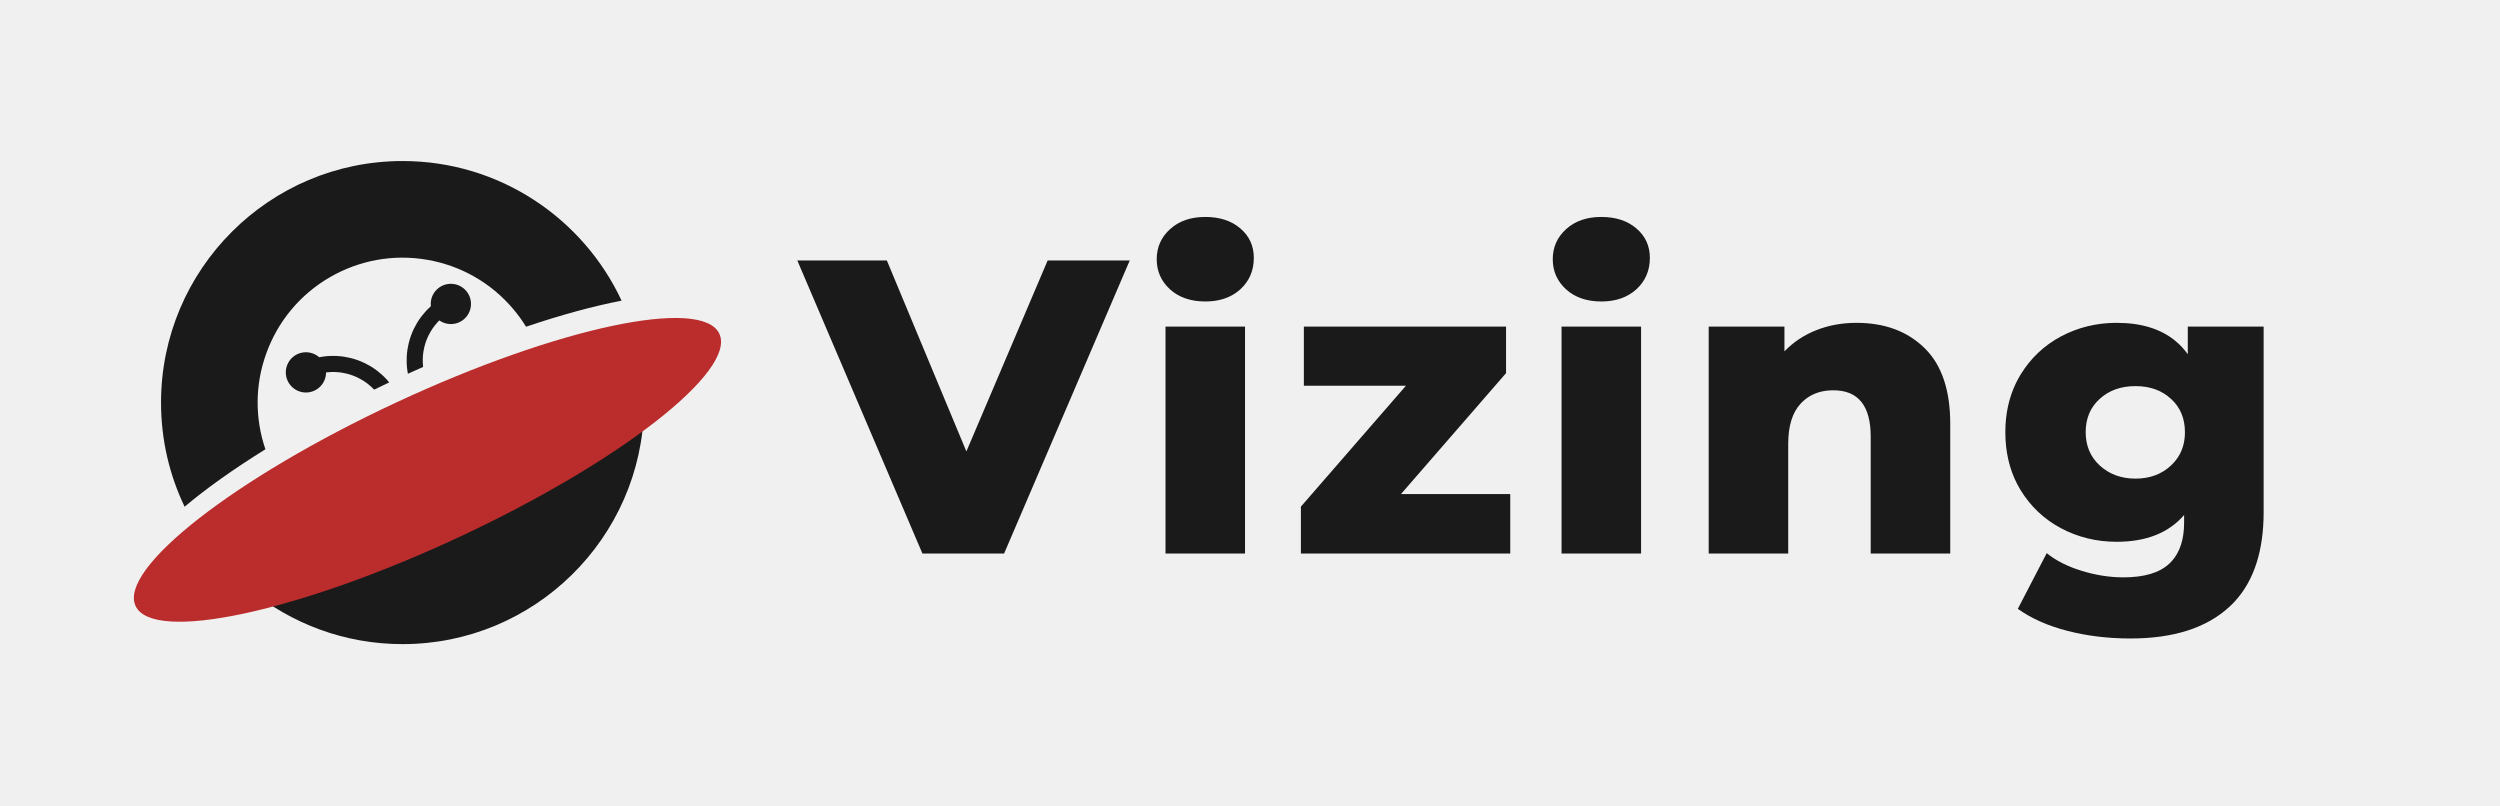
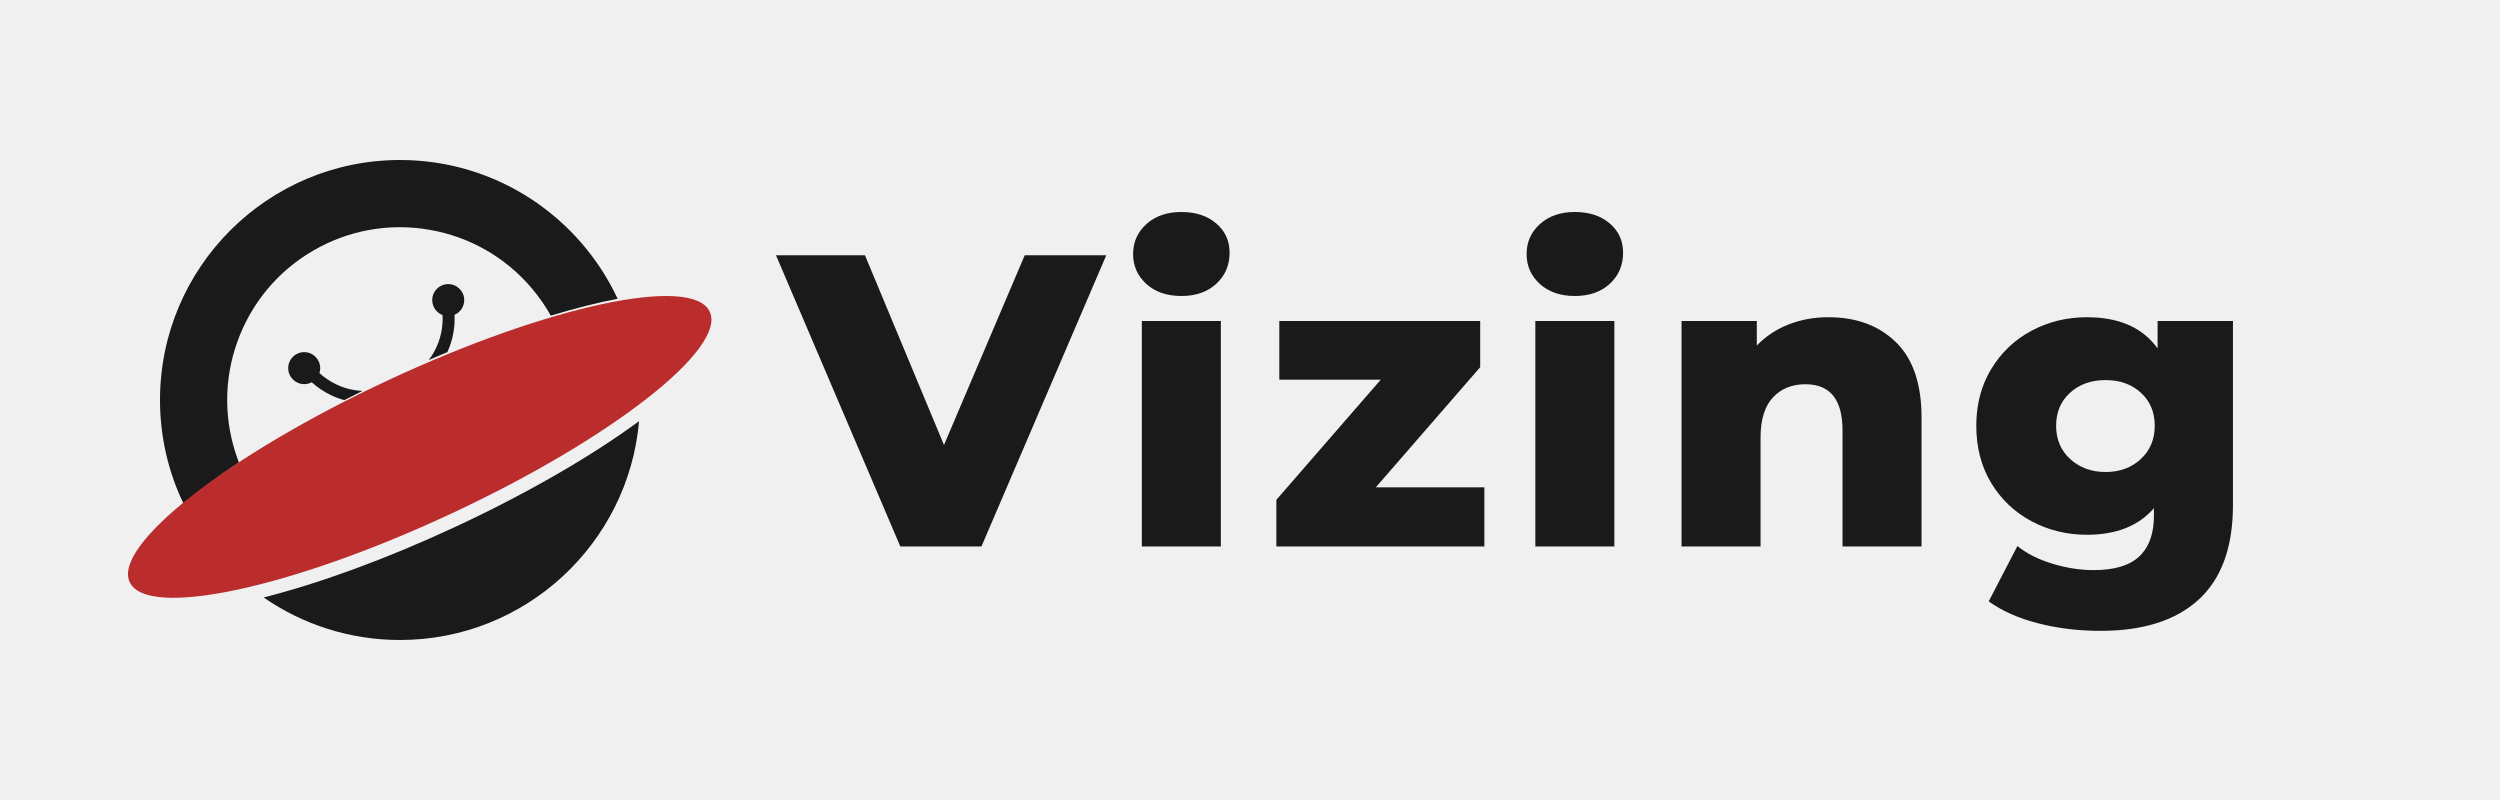
- <svg xmlns="http://www.w3.org/2000/svg" width="621" height="200" viewBox="0 0 621 200" fill="none">
+ <svg xmlns="http://www.w3.org/2000/svg" width="625" height="200" viewBox="0 0 625 200" fill="none">
  <defs />
-   <rect id="Vizing-白底" width="621" height="200" fill="#FFFFFF" fill-opacity="0" />
-   <path id="Vizing" d="M290.654 71.891C292.872 73.888 295.783 74.887 299.389 74.887Q303.86 74.887 306.908 72.804L306.908 72.804Q307.547 72.367 308.123 71.84C310.341 69.792 311.449 67.202 311.449 64.07C311.449 61.091 310.341 58.653 308.123 56.758C305.905 54.845 302.994 53.889 299.389 53.889C295.783 53.889 292.872 54.895 290.654 56.91C288.437 58.907 287.328 61.404 287.328 64.4C287.328 67.38 288.437 69.876 290.654 71.891ZM389.03 71.891C391.248 73.888 394.159 74.887 397.765 74.887C401.37 74.887 404.281 73.871 406.499 71.84C408.717 69.792 409.825 67.202 409.825 64.07C409.825 61.091 408.717 58.653 406.499 56.758C404.281 54.845 401.37 53.889 397.765 53.889C394.159 53.889 391.248 54.895 389.03 56.91C386.812 58.907 385.704 61.404 385.704 64.4C385.704 67.38 386.812 69.876 389.03 71.891ZM280.623 64.705L249.418 137.5L229.131 137.5L198.053 64.705L220.295 64.705L240.049 112.135L260.234 64.705L280.623 64.705ZM461.154 80.193C468.146 80.193 473.773 82.275 478.039 86.439Q478.154 86.552 478.267 86.665Q484.438 92.911 484.438 105.254L484.438 137.5L464.684 137.5L464.684 108.479C464.684 100.794 461.595 96.951 455.416 96.951Q451.987 96.951 449.474 98.468Q448.264 99.197 447.266 100.277C445.218 102.495 444.193 105.821 444.193 110.256L444.193 137.5L424.439 137.5L424.439 81.133L443.254 81.133L443.254 87.277C445.472 84.976 448.104 83.224 451.15 82.022C454.215 80.803 457.549 80.193 461.154 80.193ZM562.288 127.191L562.288 81.133L543.448 81.133L543.448 87.988Q542.102 86.117 540.383 84.695Q534.942 80.193 525.776 80.193C520.783 80.193 516.171 81.319 511.938 83.57C507.724 85.821 504.364 89.013 501.858 93.143Q501.259 94.139 500.755 95.182Q498.126 100.624 498.126 107.336Q498.126 114.552 501.07 120.245Q501.441 120.963 501.858 121.656C504.364 125.77 507.724 128.952 511.938 131.203C516.171 133.454 520.783 134.58 525.776 134.58C533.123 134.58 538.709 132.362 542.534 127.928L542.534 129.807Q542.534 136.017 539.443 139.415Q539.173 139.712 538.878 139.988Q535.247 143.416 527.452 143.416C524.05 143.416 520.597 142.874 517.093 141.791C513.589 140.725 510.694 139.261 508.409 137.398L501.224 151.236C504.626 153.657 508.757 155.485 513.614 156.721C518.473 157.974 523.669 158.6 529.204 158.6Q545.226 158.6 553.757 150.754Q554.455 150.111 555.097 149.417Q562.288 141.622 562.288 127.191ZM309.266 81.133L289.512 81.133L289.512 137.5L309.266 137.5L309.266 81.133ZM375.144 122.723L375.144 137.5L323.144 137.5L323.144 125.846L349.245 95.809L323.88 95.809L323.88 81.133L374.103 81.133L374.103 92.686L348.001 122.723L375.144 122.723ZM407.642 81.133L387.888 81.133L387.888 137.5L407.642 137.5L407.642 81.133ZM539.233 115.664C536.915 117.813 533.986 118.889 530.448 118.889C526.928 118.889 523.982 117.813 521.612 115.664C519.26 113.515 518.083 110.738 518.083 107.336C518.083 103.934 519.243 101.183 521.562 99.084C523.881 96.968 526.843 95.91 530.448 95.91C534.054 95.91 536.999 96.968 539.284 99.084C541.587 101.183 542.737 103.934 542.737 107.336Q542.737 110.432 541.448 112.836Q540.612 114.396 539.233 115.664Z" fill="#1A1A1A" fill-opacity="1" fill-rule="evenodd" />
-   <path id="减去顶层" d="M154.402 74.685C144.846 54.209 124.064 40 100 40C66.893 40 40 66.893 40 100C40 109.26 42.103 118.034 45.859 125.869C51.174 121.381 57.983 116.531 65.929 111.601C63.367 104.099 63.252 95.707 66.18 87.689C68.971 80.006 74.376 73.225 82.005 68.83C89.082 64.738 97.581 63.019 106.251 64.556C114.303 65.97 121.919 70.115 127.571 76.865C128.705 78.215 129.742 79.649 130.671 81.156C139.442 78.198 147.49 76.012 154.402 74.685ZM159.99 101.088C151.985 107.013 141.834 113.342 130.246 119.521C129.44 120.765 128.549 121.972 127.57 123.136C122.32 129.401 114.922 133.924 106.249 135.445C102.651 136.082 98.947 136.176 95.272 135.691C82.94 140.559 71.5 144.169 61.889 146.324C72.257 154.866 85.535 160 100 160C132.743 160 159.409 133.694 159.99 101.088Z" clip-rule="evenodd" fill="#1A1A1A" fill-opacity="1" fill-rule="evenodd" />
-   <path id="减去顶层" d="M111.994 70.499C109.232 70.499 106.994 72.737 106.994 75.499C106.994 75.691 107.005 75.881 107.026 76.067C106.982 76.106 106.939 76.145 106.896 76.185L106.895 76.186L106.895 76.186C106.462 76.58 106.048 76.995 105.653 77.432C105.315 77.807 104.994 78.194 104.689 78.595C104.292 79.118 103.923 79.662 103.583 80.228C103.308 80.689 103.053 81.159 102.819 81.641C102.551 82.195 102.311 82.763 102.099 83.345C101.887 83.927 101.706 84.517 101.556 85.114C101.425 85.633 101.317 86.156 101.233 86.686C101.129 87.339 101.062 87.993 101.03 88.648C101.006 89.151 101.003 89.655 101.021 90.16C101.042 90.748 101.093 91.332 101.171 91.913C101.213 92.223 101.263 92.532 101.321 92.84C102.588 92.264 103.849 91.698 105.104 91.144C105.061 90.772 105.032 90.394 105.019 90.015C105.005 89.641 105.007 89.266 105.023 88.893C105.047 88.365 105.1 87.84 105.184 87.315C105.248 86.911 105.329 86.512 105.428 86.117C105.546 85.643 105.689 85.175 105.857 84.713C106.025 84.251 106.217 83.801 106.431 83.361C106.609 82.995 106.804 82.637 107.014 82.286C107.287 81.831 107.584 81.394 107.904 80.976C108.132 80.679 108.371 80.391 108.623 80.112C108.784 79.934 108.949 79.759 109.119 79.59C109.932 80.163 110.924 80.499 111.994 80.499C114.756 80.499 116.994 78.261 116.994 75.499C116.994 72.737 114.756 70.499 111.994 70.499ZM96.686 94.99C95.426 95.586 94.179 96.185 92.943 96.787C92.69 96.52 92.426 96.263 92.15 96.014C91.872 95.762 91.585 95.522 91.288 95.296C90.869 94.975 90.432 94.678 89.977 94.404C89.626 94.194 89.268 94 88.901 93.821C88.462 93.607 88.012 93.416 87.55 93.248C87.088 93.08 86.62 92.936 86.145 92.818C85.751 92.72 85.352 92.639 84.947 92.574C84.424 92.49 83.897 92.438 83.371 92.414C82.997 92.397 82.623 92.395 82.248 92.409C81.826 92.425 81.408 92.458 80.994 92.511C80.988 95.267 78.752 97.499 75.994 97.499C73.232 97.499 70.994 95.261 70.994 92.499C70.994 89.737 73.232 87.499 75.994 87.499C77.256 87.499 78.409 87.967 79.289 88.738C79.641 88.669 79.994 88.609 80.35 88.561C80.93 88.483 81.515 88.433 82.103 88.412C82.607 88.394 83.111 88.397 83.614 88.421C84.269 88.452 84.924 88.519 85.576 88.624C86.106 88.708 86.63 88.815 87.148 88.946C87.746 89.097 88.336 89.277 88.918 89.489C89.5 89.701 90.068 89.941 90.622 90.21C91.103 90.443 91.574 90.698 92.034 90.974C92.601 91.314 93.144 91.683 93.668 92.08C94.068 92.385 94.456 92.706 94.831 93.044C95.268 93.439 95.684 93.853 96.077 94.286C96.286 94.516 96.488 94.75 96.686 94.99Z" clip-rule="evenodd" fill="#1A1A1A" fill-opacity="1" fill-rule="evenodd" />
-   <path id="矢量 15" d="M33.676 150.522C29.369 141.289 58.34 118.666 98.384 99.993C138.427 81.321 174.378 73.67 178.685 82.903C182.99 92.138 154.021 114.762 113.978 133.434C73.934 152.106 37.981 159.757 33.676 150.522Z" fill="#BB2C2C" fill-opacity="1" fill-rule="evenodd" />
+   <rect id="Vizing-白底" width="625" height="200" fill="#FFFFFF" fill-opacity="0" />
+   <path id="减去顶层" d="M65.907 149.361C75.593 156.068 87.342 159.999 100 159.999C131.327 159.999 157.09 135.921 159.77 105.283C148.225 113.787 132.286 123.109 114.052 131.612C96.428 139.83 79.597 145.913 65.907 149.361Z" clip-rule="evenodd" fill="#1A1A1A" fill-opacity="1" fill-rule="evenodd" />
+   <path id="减去顶层" d="M154.404 74.688C149.383 75.652 143.762 77.071 137.701 78.909C136.37 76.539 134.823 74.307 133.086 72.238C126.303 64.139 117.163 59.164 107.501 57.467C97.098 55.622 86.898 57.685 78.406 62.596C69.251 67.87 62.765 76.007 59.415 85.228C55.792 95.152 56.054 105.555 59.415 114.771C59.516 115.05 59.619 115.327 59.726 115.603C54.404 119.149 49.737 122.612 45.866 125.884C42.106 118.045 40 109.266 40 100C40 66.893 66.893 40 100 40C124.065 40 144.848 54.21 154.404 74.688Z" clip-rule="evenodd" fill="#1A1A1A" fill-opacity="1" fill-rule="evenodd" />
+   <path id="减去顶层" d="M112.058 71.025C109.849 71.025 108.058 72.816 108.058 75.025C108.058 76.732 109.127 78.189 110.632 78.764C110.705 80.079 110.623 81.385 110.396 82.658C109.908 85.429 108.773 87.924 107.174 90.016C108.741 89.335 110.3 88.671 111.847 88.026C112.561 86.465 113.061 84.836 113.351 83.181C113.617 81.672 113.706 80.172 113.633 78.703C115.059 78.092 116.058 76.675 116.058 75.025C116.058 72.816 114.267 71.025 112.058 71.025ZM86.081 100.037C87.572 99.265 89.086 98.496 90.62 97.731C88.251 97.63 85.984 97.033 83.936 96.033C82.411 95.293 81.048 94.353 79.861 93.263C79.986 92.875 80.054 92.462 80.054 92.033C80.054 89.824 78.263 88.033 76.054 88.033C73.845 88.033 72.054 89.824 72.054 92.033C72.054 94.242 73.845 96.033 76.054 96.033C76.733 96.033 77.373 95.864 77.933 95.565C79.353 96.853 80.935 97.912 82.621 98.73C83.752 99.28 84.91 99.715 86.081 100.037Z" clip-rule="evenodd" fill="#1A1A1A" fill-opacity="1" fill-rule="evenodd" />
+   <path id="矢量 15" d="M32.424 145.536C28.117 136.303 57.088 113.68 97.132 95.007C137.175 76.335 173.126 68.684 177.433 77.917C181.738 87.151 152.769 109.775 112.726 128.447C72.682 147.12 36.73 154.771 32.424 145.536Z" fill="#BB2C2C" fill-opacity="1" fill-rule="evenodd" />
+   <path id="Vizing" d="M286.602 71.002C288.819 72.999 291.73 73.998 295.336 73.998Q299.808 73.998 302.855 71.915L302.855 71.915Q303.494 71.478 304.07 70.951C306.288 68.903 307.396 66.314 307.396 63.182C307.396 60.202 306.288 57.765 304.07 55.869C301.853 53.956 298.941 53 295.336 53C291.73 53 288.819 54.007 286.602 56.022C284.384 58.019 283.275 60.516 283.275 63.512C283.275 66.491 284.384 68.987 286.602 71.002ZM384.978 71.002C387.195 72.999 390.106 73.998 393.712 73.998C397.317 73.998 400.229 72.982 402.446 70.951C404.664 68.903 405.772 66.314 405.772 63.182C405.772 60.202 404.664 57.765 402.446 55.869C400.229 53.956 397.317 53 393.712 53C390.106 53 387.195 54.007 384.978 56.022C382.76 58.019 381.651 60.516 381.651 63.512C381.651 66.491 382.76 68.987 384.978 71.002ZM276.57 63.816L245.365 136.611L225.078 136.611L194 63.816L216.242 63.816L235.996 111.246L256.182 63.816L276.57 63.816ZM457.102 79.305C464.093 79.305 469.721 81.387 473.986 85.551Q474.102 85.663 474.214 85.776Q480.385 92.022 480.385 104.365L480.385 136.611L460.631 136.611L460.631 107.59C460.631 99.905 457.542 96.062 451.363 96.062C447.979 96.062 445.262 97.171 443.213 99.389Q440.141 102.715 440.141 109.367L440.141 136.611L420.387 136.611L420.387 80.244L439.201 80.244L439.201 86.389C441.419 84.087 444.051 82.335 447.098 81.133C450.162 79.914 453.496 79.305 457.102 79.305ZM558.235 126.303L558.235 80.244L539.396 80.244L539.396 87.1Q538.049 85.228 536.33 83.807Q530.89 79.305 521.724 79.305C516.73 79.305 512.118 80.431 507.886 82.682C503.671 84.933 500.312 88.124 497.806 92.254Q497.206 93.25 496.702 94.293Q494.073 99.735 494.073 106.447C494.073 111.864 495.317 116.638 497.806 120.768C500.312 124.881 503.671 128.063 507.886 130.314C512.118 132.565 516.73 133.691 521.724 133.691C529.07 133.691 534.656 131.474 538.481 127.039L538.481 128.918Q538.481 135.128 535.391 138.526Q535.12 138.823 534.825 139.1Q531.194 142.527 523.399 142.527C519.997 142.527 516.544 141.985 513.04 140.902C509.536 139.836 506.642 138.372 504.356 136.51L497.171 150.348C500.573 152.769 504.704 154.597 509.562 155.832C514.42 157.085 519.616 157.711 525.151 157.711Q541.173 157.711 549.704 149.865Q550.402 149.223 551.044 148.528Q558.235 140.733 558.235 126.303ZM305.213 80.244L285.459 80.244L285.459 136.611L305.213 136.611L305.213 80.244ZM371.091 121.834L371.091 136.611L319.091 136.611L319.091 124.957L345.192 94.92L319.827 94.92L319.827 80.244L370.05 80.244L370.05 91.797L343.948 121.834L371.091 121.834ZM403.589 80.244L383.835 80.244L383.835 136.611L403.589 136.611L403.589 80.244ZM535.181 114.775C532.862 116.925 529.934 118 526.396 118C522.875 118 519.93 116.925 517.56 114.775C515.207 112.626 514.03 109.85 514.03 106.447C514.03 103.045 515.19 100.294 517.509 98.195C519.828 96.079 522.79 95.022 526.396 95.022C530.001 95.022 532.946 96.079 535.231 98.195C537.534 100.294 538.685 103.045 538.685 106.447C538.685 109.85 537.517 112.626 535.181 114.775Z" fill="#1A1A1A" fill-opacity="1" fill-rule="evenodd" />
</svg>
